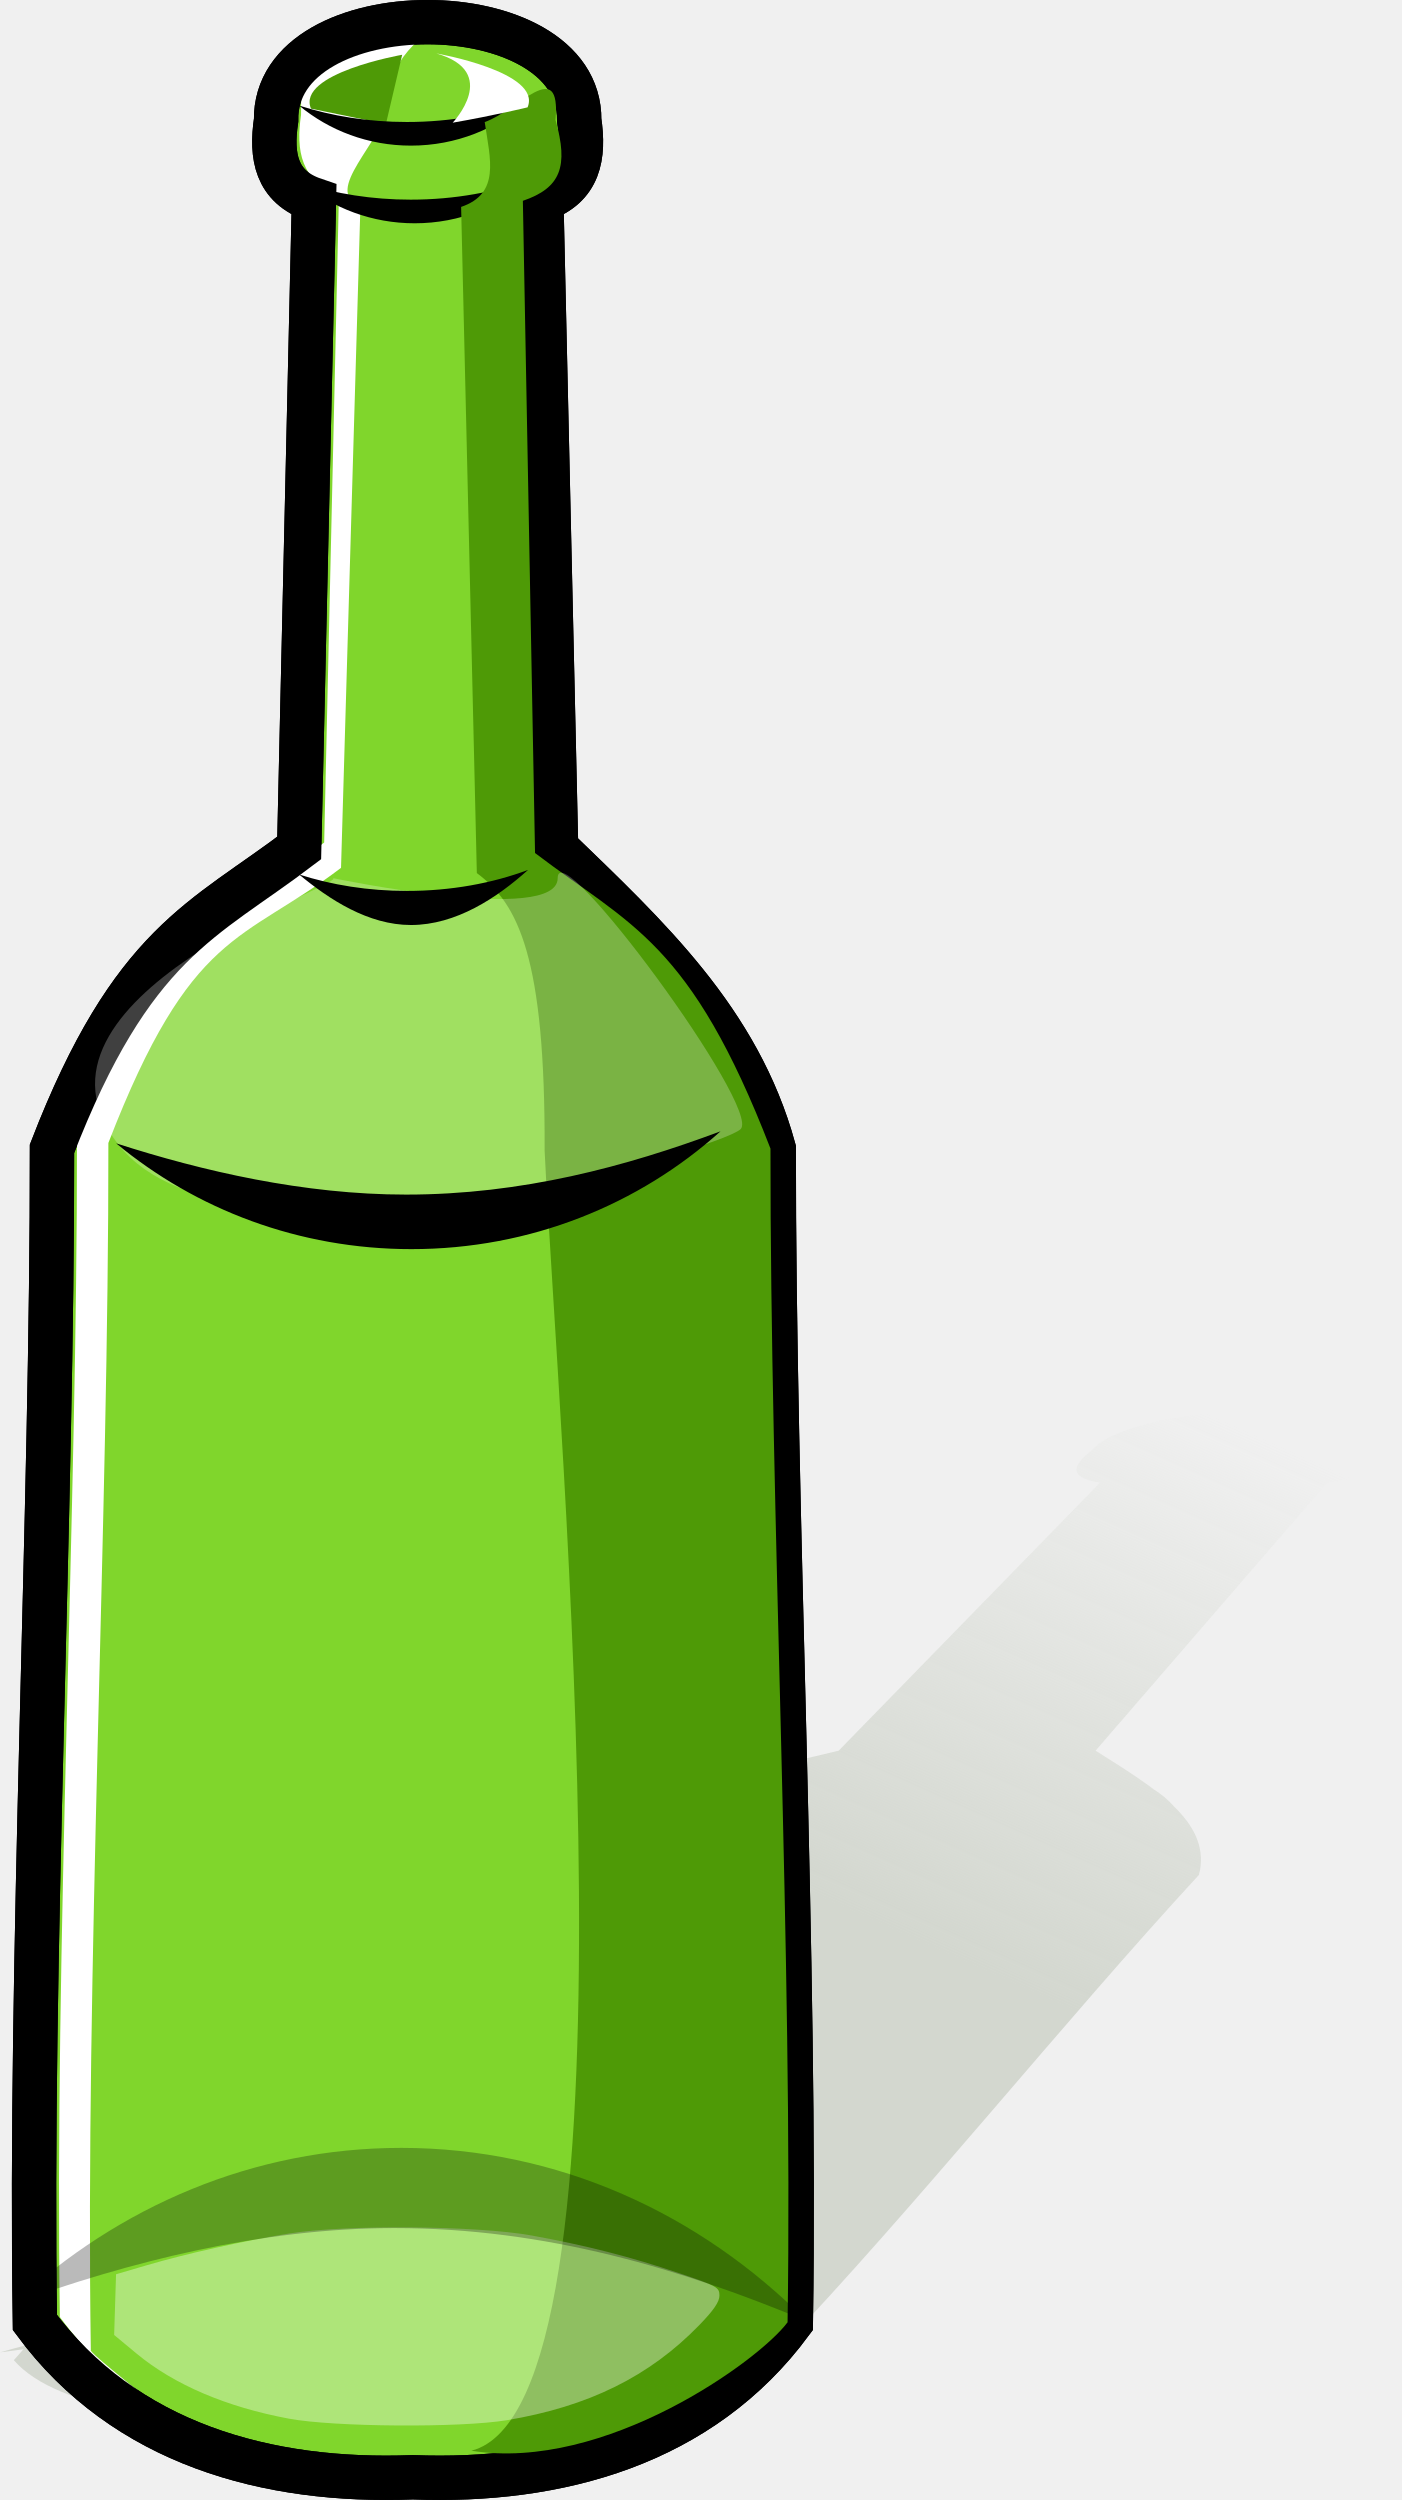
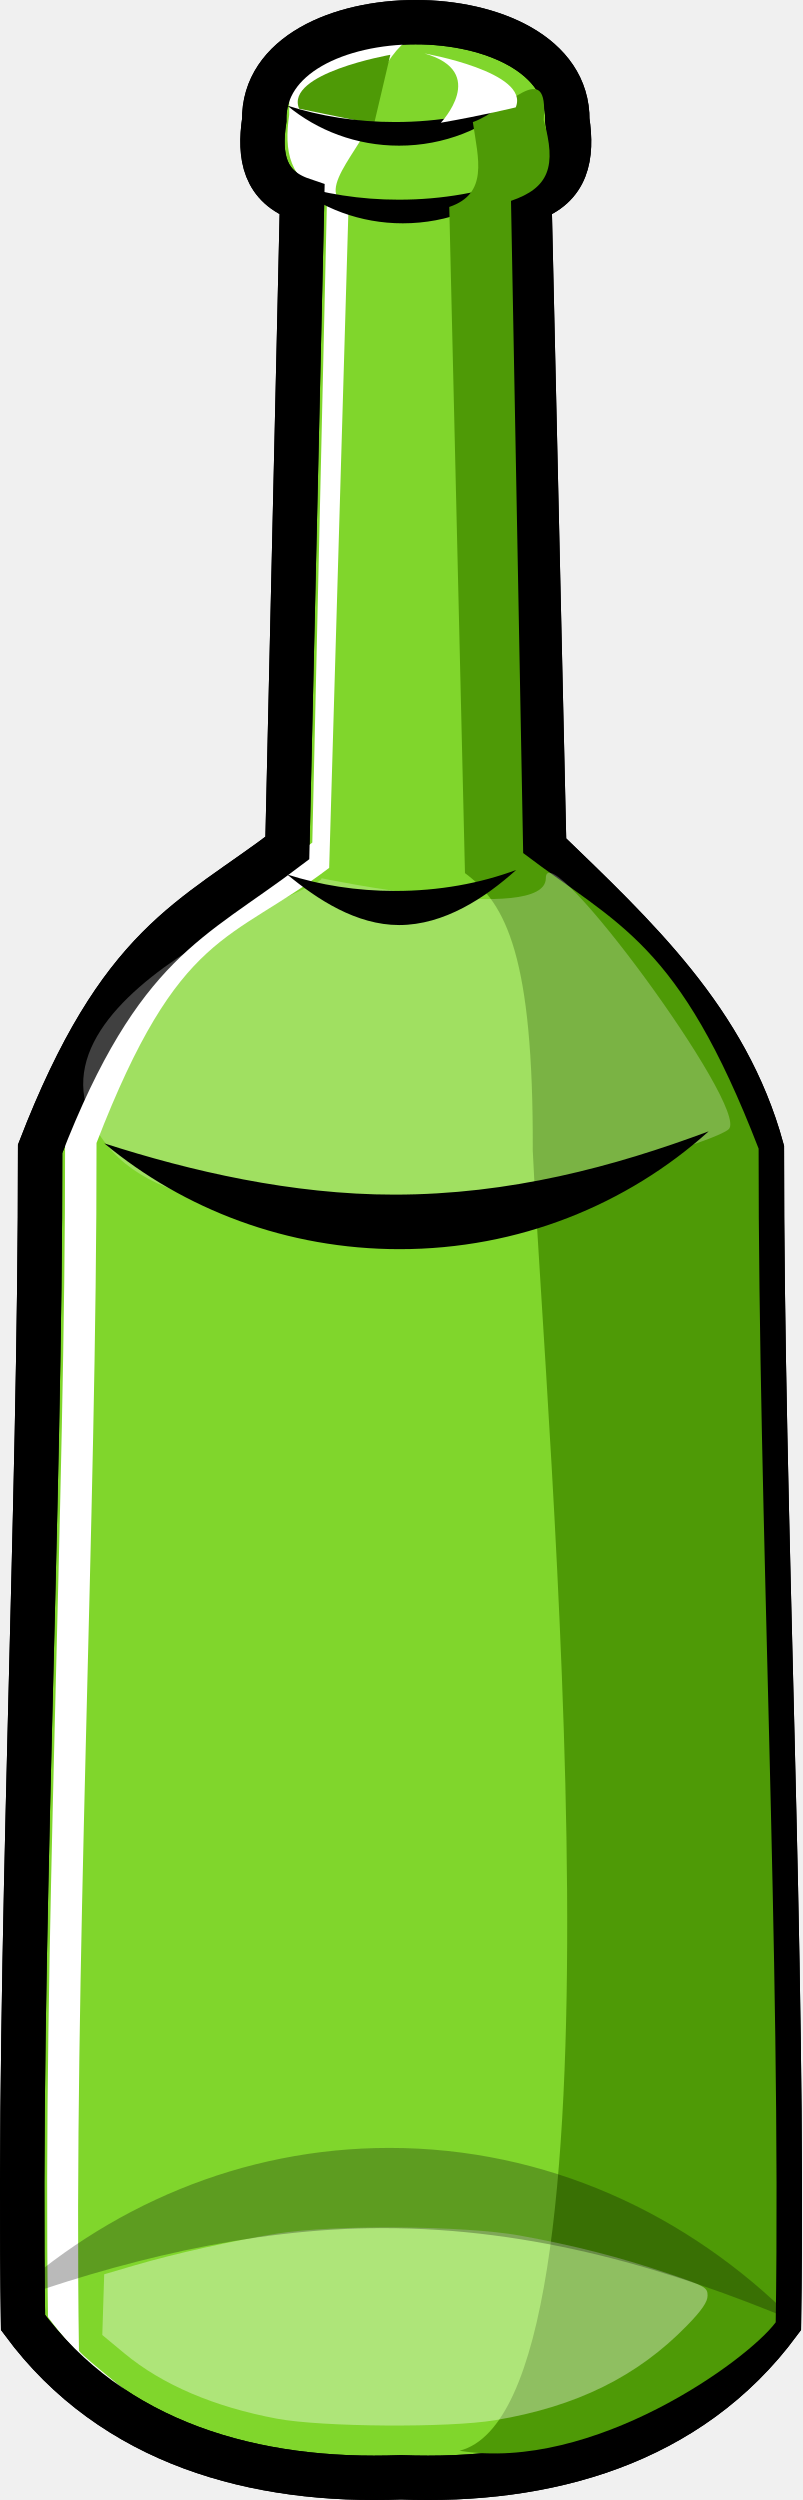
- <svg xmlns="http://www.w3.org/2000/svg" id="svg3761" viewBox="0 0 209.66 374.06" version="1.1">
-   <defs id="defs3763">
-     <linearGradient id="linearGradient4367" y2="401.66" gradientUnits="userSpaceOnUse" x2="386.05" gradientTransform="matrix(1 0 0 .82628 -2 91.775)" y1="493.76" x1="336.22">
-       <stop id="stop4363" style="stop-color:#d3d7cf" offset="0" />
-       <stop id="stop4365" style="stop-color:#d3d7cf;stop-opacity:0" offset="1" />
-     </linearGradient>
-   </defs>
-   <g id="layer1" transform="translate(-205.39 -213.12)">
-     <path id="path4334" style="fill:url(#linearGradient4367)" d="m402.06 423.66c-0.102-0.002-1.199 0.157-2.583 0.362-0.112-0.003-0.219-0.01-0.332-0.013-11.83-0.266-26.569 1.754-30.342 6.046-2.845 2.227-3.771 4.11 1.172 4.909l-39.1 40.097c-18.428 4.497-30.336 5.783-54.11 18.602-19.831 21.616-47.583 48.34-67.255 70.299-1.382 0.367-2.764 0.737-4.128 1.124 1.161-0.153 2.343-0.316 3.522-0.465-0.486 0.544-0.971 1.103-1.446 1.641 6.533 7.525 25.676 9.918 47.727 9.572 2.677 0.043 5.391 0.047 8.125 0 19.136-0.33 39.413-2.988 57.242-9.572 0.154-0.161 0.298-0.329 0.452-0.491 0.673 0.134 1.343 0.264 2.007 0.4-0.473-0.32-0.98-0.623-1.488-0.93 21.099-22.193 42.923-49.542 63.244-71.578 0.064-0.248 0.134-0.493 0.177-0.736 0.645-3.649-1.026-6.715-3.88-9.508-0.874-1.008-1.901-1.839-3.061-2.584-0.283-0.215-0.563-0.42-0.855-0.633-2.403-1.747-5.134-3.436-7.833-5.141l34.663-40.097c6.412-0.799 8.952-2.682 10.203-4.909 0.48-0.506 0.767-0.991 0.85-1.434 0.042-0.221 0.006-0.427-0.043-0.633-0.024-0.103-0.044-0.211-0.09-0.31-0.046-0.099-0.109-0.189-0.176-0.284-0.067-0.095-0.152-0.193-0.239-0.284-0.087-0.091-0.187-0.171-0.294-0.258-0.213-0.174-0.437-0.346-0.724-0.504-0.86-0.474-2.067-0.87-3.489-1.201-1.896-0.442-4.199-0.767-6.777-0.956-0.644-0.047-1.314-0.085-1.987-0.116-0.495-0.023-1.007-0.037-1.515-0.052 0.78-0.134 1.554-0.249 2.364-0.362z" />
-     <path id="path4603" style="stroke:#000000;stroke-width:6.637;fill:#80d62c" d="m246.7 231.11c-0.798 5.386-0.009 9.959 5.669 11.892l-2.212 96.999c-14.292 10.878-25.006 13.997-36.988 45.008 0.053 54.117-3.38 121.5-2.558 175.61 13.455 18.204 34.821 23.998 56.554 23.161 21.733 0.837 43.1-4.957 56.554-23.161 0.822-54.111-2.611-121.49-2.558-175.61-5.263-19.219-18.907-31.808-32.564-45.008l-2.212-96.999c5.678-1.932 6.467-6.505 5.669-11.892 0.224-19.594-45.683-19.543-45.354 0z" />
-     <path id="path4619" style="fill:#ffffff" d="m264.44 219.55c-11.408 0.007-14.168 0.975-14.004 10.746-0.798 5.386-0.009 9.959 5.669 11.892l-2.212 96.999c-14.292 10.878-25.006 13.997-36.988 45.008 0.053 54.117-3.38 121.5-2.558 175.61 4.205 5.689 9.137 10.179 14.657 13.62-0.991-1.136-9.104-7.327-10.025-8.573-0.851-56.034 2.682-124.68 2.627-180.72 12.408-32.114 20.01-29.898 34.81-41.162l2.904-99.121c-5.88-2.001 3.427-9.629 4.253-15.206-0.105-6.236 4.321-10.599 10.509-12.998-0.344-0.009-9.297 3.911-9.641 3.911z" />
-     <path id="path4633" style="stroke:#000000;stroke-width:6.637;fill:none" d="m246.7 231.11c-0.798 5.386-0.009 9.959 5.669 11.892l-2.212 96.999c-14.292 10.878-25.006 13.997-36.988 45.008 0.053 54.117-3.38 121.5-2.558 175.61 13.455 18.204 34.821 23.998 56.554 23.161 21.733 0.837 43.1-4.957 56.554-23.161 0.822-54.111-2.611-121.49-2.558-175.61-5.263-19.219-18.907-31.808-32.564-45.008l-2.212-96.999c5.678-1.932 6.467-6.505 5.669-11.892 0.224-19.594-45.683-19.543-45.354 0z" />
-     <path id="path4639" style="fill:#000000" d="m284.96 239.85c-5.38 2.008-11.56 3.143-18.126 3.143-5.778 0-11.237-0.882-16.135-2.462 4.53 3.755 10.363 5.998 16.737 5.998 6.751 0 12.892-2.518 17.523-6.679z" />
-     <path id="path4641" style="fill:#4e9a06" d="m251.92 229.38 11.21 2.299 2.437-10.364s-15.841 2.772-13.647 8.065z" />
-     <path id="path4637" style="fill:#000000" d="m284.4 228.23c-5.38 2.008-11.56 3.143-18.126 3.143-5.778 0-11.237-0.882-16.135-2.462 4.53 3.755 10.363 5.998 16.737 5.998 6.751 0 12.892-2.518 17.523-6.679z" />
-     <path id="path4624" style="fill:#4e9a06" d="m288.51 231.08c1.971 6.95 0.791 10.155-4.887 12.087l1.821 97.586c14.292 10.878 23.246 13.215 35.228 44.226-0.053 54.117 3.38 121.5 2.558 175.61-4.205 5.689-27.327 22.426-47.318 19.218 26.288-6.674 12.997-151.85 10.966-194.54 0.107-28.985-3.947-36.898-10.143-41.514l-2.351-99.674c5.88-2.001 4.356-7.12 3.53-12.698 4.896-1.66 11.432-10.074 10.594-0.296z" />
-     <path id="path4643" style="fill:#ffffff" d="m284.33 229.18s-4.85 1.193-11.21 2.299c0 0 7.242-7.599-2.437-10.364 0 0 15.841 2.772 13.647 8.065z" />
-     <path id="path3731" style="opacity:.365;fill:#ffffff" d="m248.62 575.01c-9.4-1.755-17.194-5.088-22.818-9.756l-3.332-2.766 0.142-4.542 0.142-4.542 4.59-1.347c5.959-1.749 14.412-3.634 21.276-4.745 8.355-1.352 28.156-1.193 36.312 0.292 8.121 1.478 14.759 3.173 22.011 5.62 5.739 1.936 6.093 2.132 6.093 3.371 0 0.939-0.874 2.215-3.051 4.453-7.449 7.659-16.536 12.145-28.747 14.19-6.928 1.16-25.893 1.028-32.618-0.228z" />
-     <path id="path2943" style="opacity:.271;fill:#000000" d="m326.11 560.42c-18.631-7.793-39.005-13.926-61.74-13.926-20.009 0-39.939 5.147-56.899 11.283 15.687-14.574 35.887-23.283 57.959-23.283 23.378 0 44.643 9.774 60.68 25.926z" />
-     <path id="path3733" style="opacity:.252;fill:#ffffff" d="m255.2 344.51s33.634 7.04 33.634 0 30.506 34.417 27.377 37.546c-3.129 3.129-75.873 24.248-93.081 2.347-17.208-21.902 34.417-39.11 32.07-39.892z" />
-     <path id="path4635" style="fill:#000000" d="m284.4 343.28c-5.38 2.008-11.56 3.143-18.126 3.143-5.778 0-11.237-0.882-16.135-2.462 4.53 3.755 10.363 7.563 16.737 7.563 6.751 0 12.892-4.082 17.523-8.244z" />
-     <path id="path4626" style="fill:#000000" d="m313.2 382.39c-14.201 5.299-29.731 9.47-47.061 9.47-15.252 0-30.443-3.5-43.371-7.672 11.957 9.911 27.355 15.832 44.179 15.832 17.82 0 34.029-6.646 46.253-17.63z" />
+ <svg xmlns="http://www.w3.org/2000/svg" id="svg3761" viewBox="0 0 120 374.06" version="1.1" width="120" height="374.06">
+   <defs id="defs3763" />
+   <g id="layer1" transform="translate(-207.1645,-213.115)">
+     <path id="path4603" style="fill:#80d62c;stroke:#000000;stroke-width:6.637" d="m 246.7,231.11 c -0.798,5.386 -0.009,9.959 5.669,11.892 l -2.212,96.999 c -14.292,10.878 -25.006,13.997 -36.988,45.008 0.053,54.117 -3.38,121.5 -2.558,175.61 13.455,18.204 34.821,23.998 56.554,23.161 21.733,0.837 43.1,-4.957 56.554,-23.161 0.822,-54.111 -2.611,-121.49 -2.558,-175.61 -5.263,-19.219 -18.907,-31.808 -32.564,-45.008 l -2.212,-96.999 c 5.678,-1.932 6.467,-6.505 5.669,-11.892 0.224,-19.594 -45.683,-19.543 -45.354,0 z" />
+     <path id="path4619" style="fill:#ffffff" d="m 264.44,219.55 c -11.408,0.007 -14.168,0.975 -14.004,10.746 -0.798,5.386 -0.009,9.959 5.669,11.892 l -2.212,96.999 c -14.292,10.878 -25.006,13.997 -36.988,45.008 0.053,54.117 -3.38,121.5 -2.558,175.61 4.205,5.689 9.137,10.179 14.657,13.62 -0.991,-1.136 -9.104,-7.327 -10.025,-8.573 -0.851,-56.034 2.682,-124.68 2.627,-180.72 12.408,-32.114 20.01,-29.898 34.81,-41.162 l 2.904,-99.121 c -5.88,-2.001 3.427,-9.629 4.253,-15.206 -0.105,-6.236 4.321,-10.599 10.509,-12.998 -0.344,-0.009 -9.297,3.911 -9.641,3.911 z" />
+     <path id="path4633" style="fill:none;stroke:#000000;stroke-width:6.637" d="m 246.7,231.11 c -0.798,5.386 -0.009,9.959 5.669,11.892 l -2.212,96.999 c -14.292,10.878 -25.006,13.997 -36.988,45.008 0.053,54.117 -3.38,121.5 -2.558,175.61 13.455,18.204 34.821,23.998 56.554,23.161 21.733,0.837 43.1,-4.957 56.554,-23.161 0.822,-54.111 -2.611,-121.49 -2.558,-175.61 -5.263,-19.219 -18.907,-31.808 -32.564,-45.008 l -2.212,-96.999 c 5.678,-1.932 6.467,-6.505 5.669,-11.892 0.224,-19.594 -45.683,-19.543 -45.354,0 z" />
+     <path id="path4639" style="fill:#000000" d="m 284.96,239.85 c -5.38,2.008 -11.56,3.143 -18.126,3.143 -5.778,0 -11.237,-0.882 -16.135,-2.462 4.53,3.755 10.363,5.998 16.737,5.998 6.751,0 12.892,-2.518 17.523,-6.679 z" />
+     <path id="path4641" style="fill:#4e9a06" d="m 251.92,229.38 11.21,2.299 2.437,-10.364 c 0,0 -15.841,2.772 -13.647,8.065 z" />
+     <path id="path4637" style="fill:#000000" d="m 284.4,228.23 c -5.38,2.008 -11.56,3.143 -18.126,3.143 -5.778,0 -11.237,-0.882 -16.135,-2.462 4.53,3.755 10.363,5.998 16.737,5.998 6.751,0 12.892,-2.518 17.523,-6.679 z" />
+     <path id="path4624" style="fill:#4e9a06" d="m 288.51,231.08 c 1.971,6.95 0.791,10.155 -4.887,12.087 l 1.821,97.586 c 14.292,10.878 23.246,13.215 35.228,44.226 -0.053,54.117 3.38,121.5 2.558,175.61 -4.205,5.689 -27.327,22.426 -47.318,19.218 26.288,-6.674 12.997,-151.85 10.966,-194.54 0.107,-28.985 -3.947,-36.898 -10.143,-41.514 l -2.351,-99.674 c 5.88,-2.001 4.356,-7.12 3.53,-12.698 4.896,-1.66 11.432,-10.074 10.594,-0.296 z" />
+     <path id="path4643" style="fill:#ffffff" d="m 284.33,229.18 c 0,0 -4.85,1.193 -11.21,2.299 0,0 7.242,-7.599 -2.437,-10.364 0,0 15.841,2.772 13.647,8.065 z" />
+     <path id="path3731" style="opacity:0.365;fill:#ffffff" d="m 248.62,575.01 c -9.4,-1.755 -17.194,-5.088 -22.818,-9.756 l -3.332,-2.766 0.142,-4.542 0.142,-4.542 4.59,-1.347 c 5.959,-1.749 14.412,-3.634 21.276,-4.745 8.355,-1.352 28.156,-1.193 36.312,0.292 8.121,1.478 14.759,3.173 22.011,5.62 5.739,1.936 6.093,2.132 6.093,3.371 0,0.939 -0.874,2.215 -3.051,4.453 -7.449,7.659 -16.536,12.145 -28.747,14.19 -6.928,1.16 -25.893,1.028 -32.618,-0.228 z" />
+     <path id="path2943" style="opacity:0.271;fill:#000000" d="m 326.11,560.42 c -18.631,-7.793 -39.005,-13.926 -61.74,-13.926 -20.009,0 -39.939,5.147 -56.899,11.283 15.687,-14.574 35.887,-23.283 57.959,-23.283 23.378,0 44.643,9.774 60.68,25.926 z" />
+     <path id="path3733" style="opacity:0.252;fill:#ffffff" d="m 255.2,344.51 c 0,0 33.634,7.04 33.634,0 0,-7.04 30.506,34.417 27.377,37.546 -3.129,3.129 -75.873,24.248 -93.081,2.347 -17.208,-21.902 34.417,-39.11 32.07,-39.892 z" />
+     <path id="path4635" style="fill:#000000" d="m 284.4,343.28 c -5.38,2.008 -11.56,3.143 -18.126,3.143 -5.778,0 -11.237,-0.882 -16.135,-2.462 4.53,3.755 10.363,7.563 16.737,7.563 6.751,0 12.892,-4.082 17.523,-8.244 z" />
+     <path id="path4626" style="fill:#000000" d="m 313.2,382.39 c -14.201,5.299 -29.731,9.47 -47.061,9.47 -15.252,0 -30.443,-3.5 -43.371,-7.672 11.957,9.911 27.355,15.832 44.179,15.832 17.82,0 34.029,-6.646 46.253,-17.63 z" />
  </g>
</svg>
